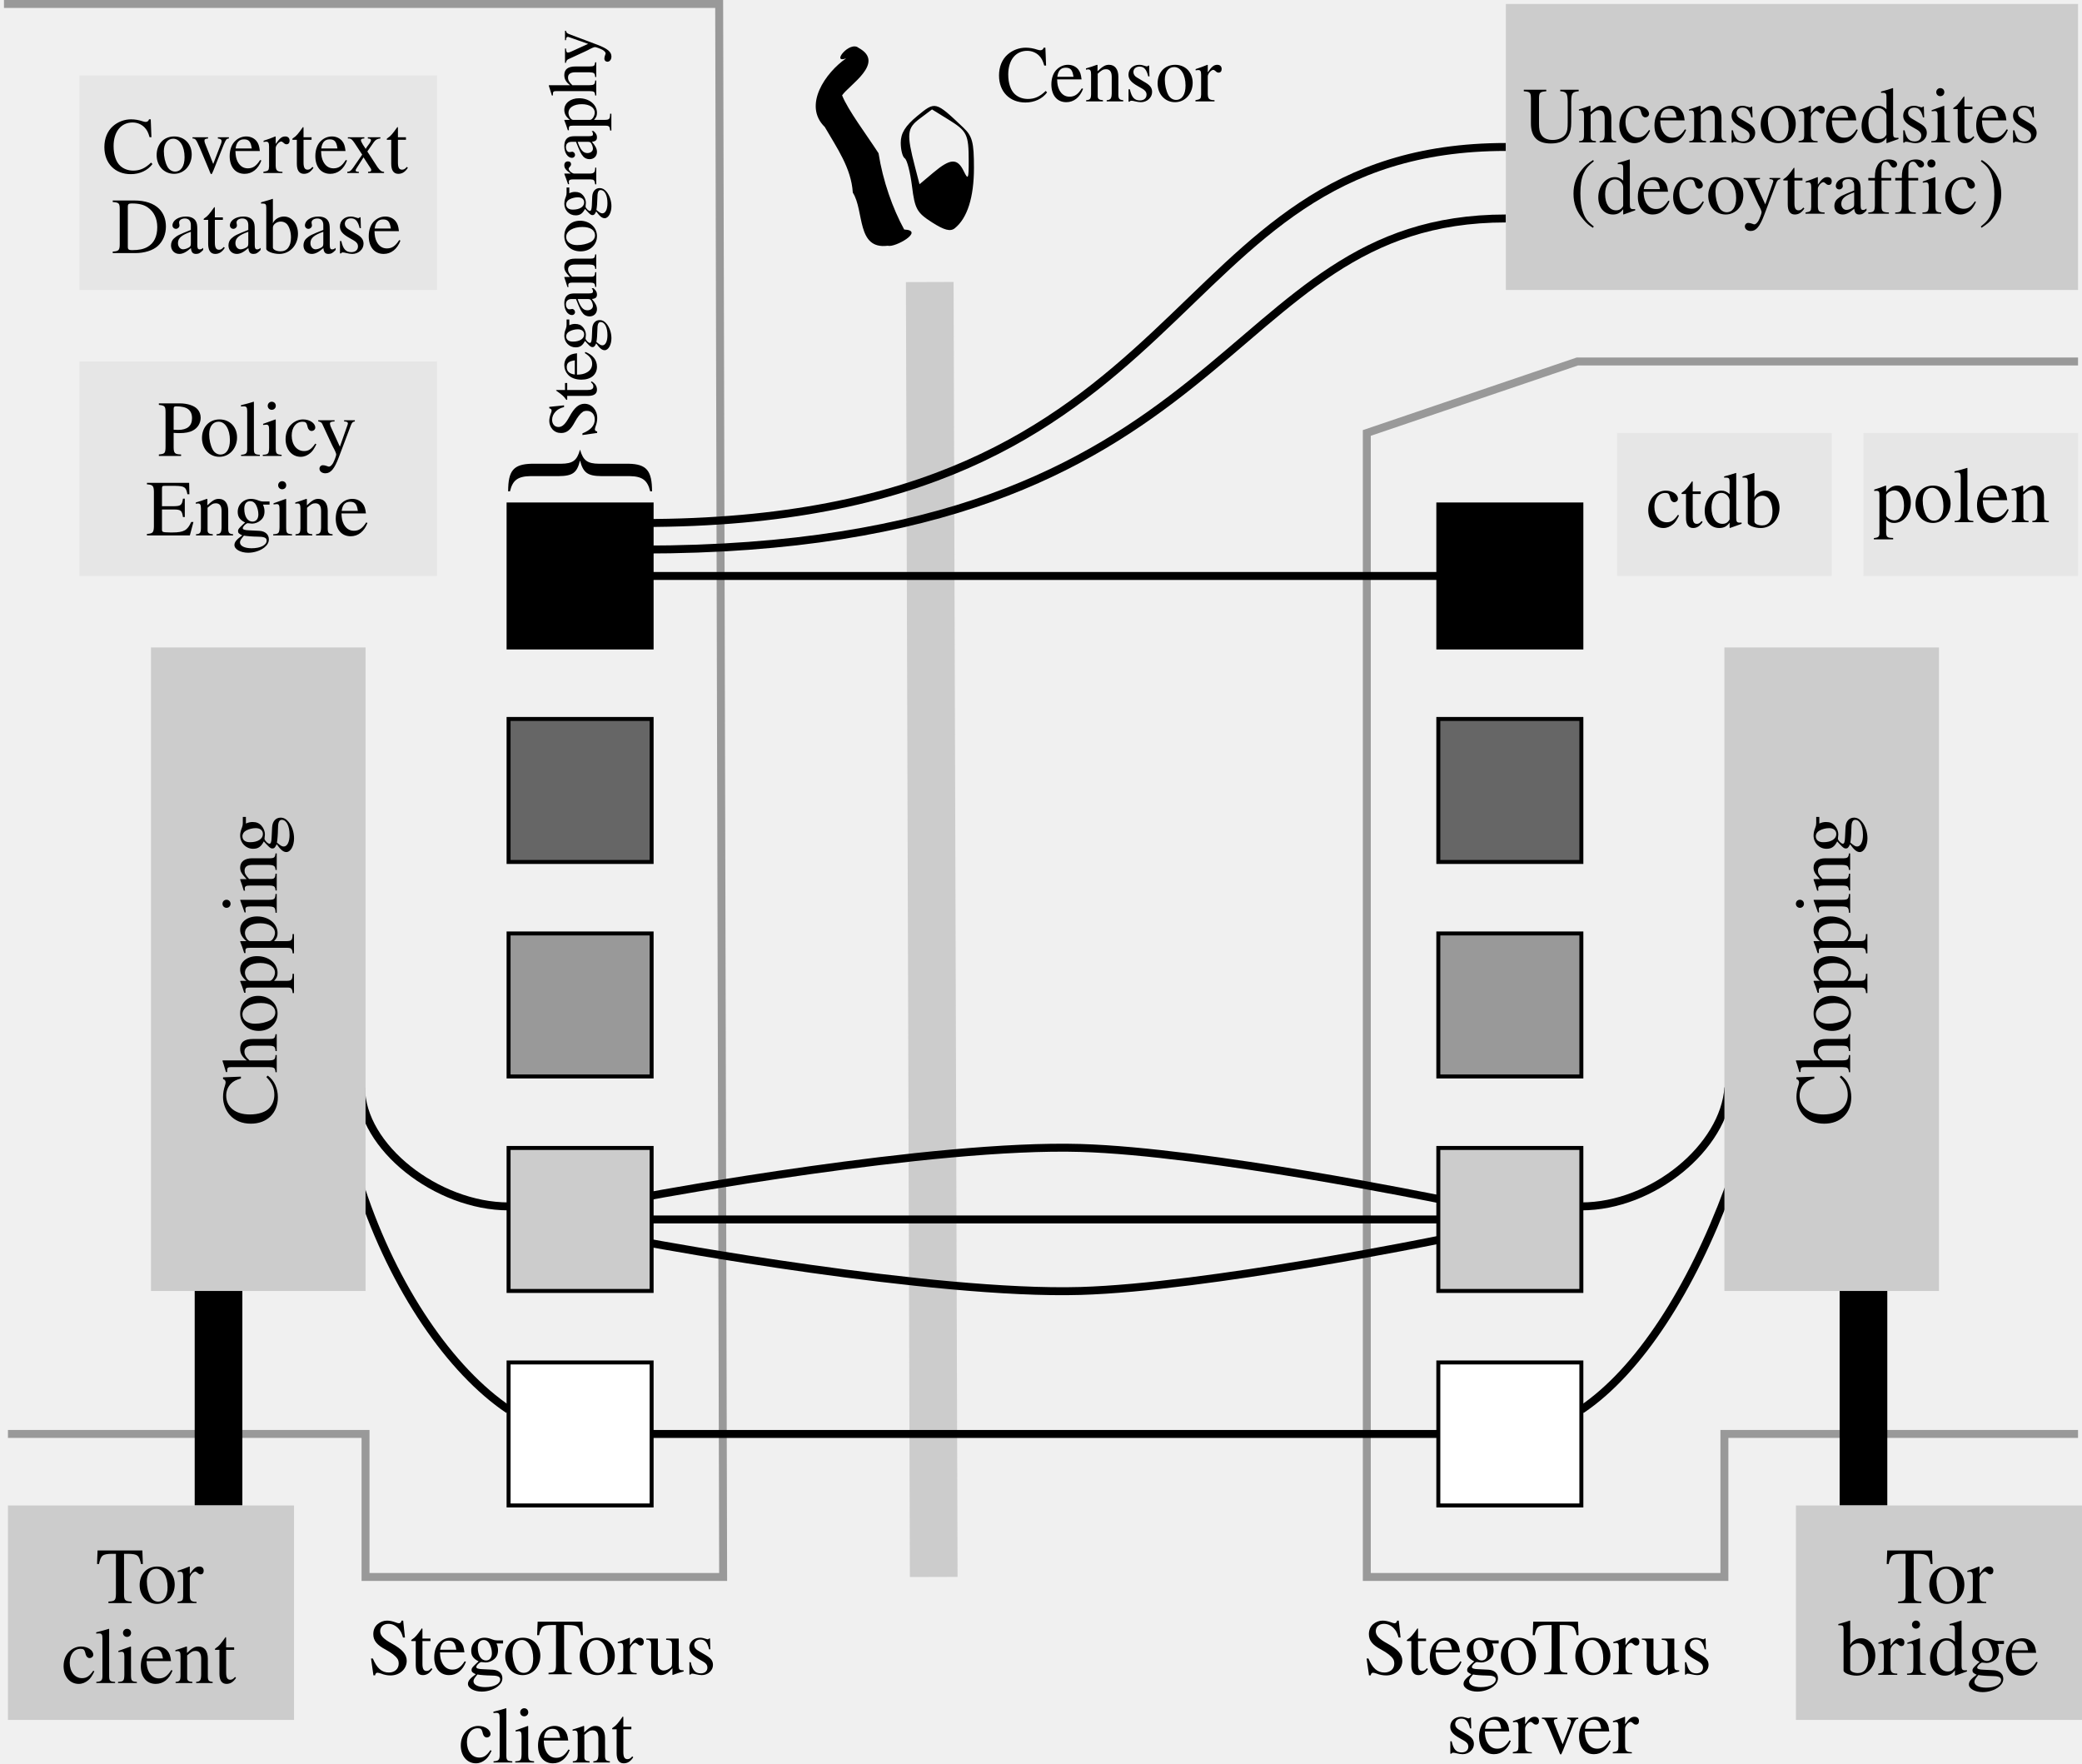
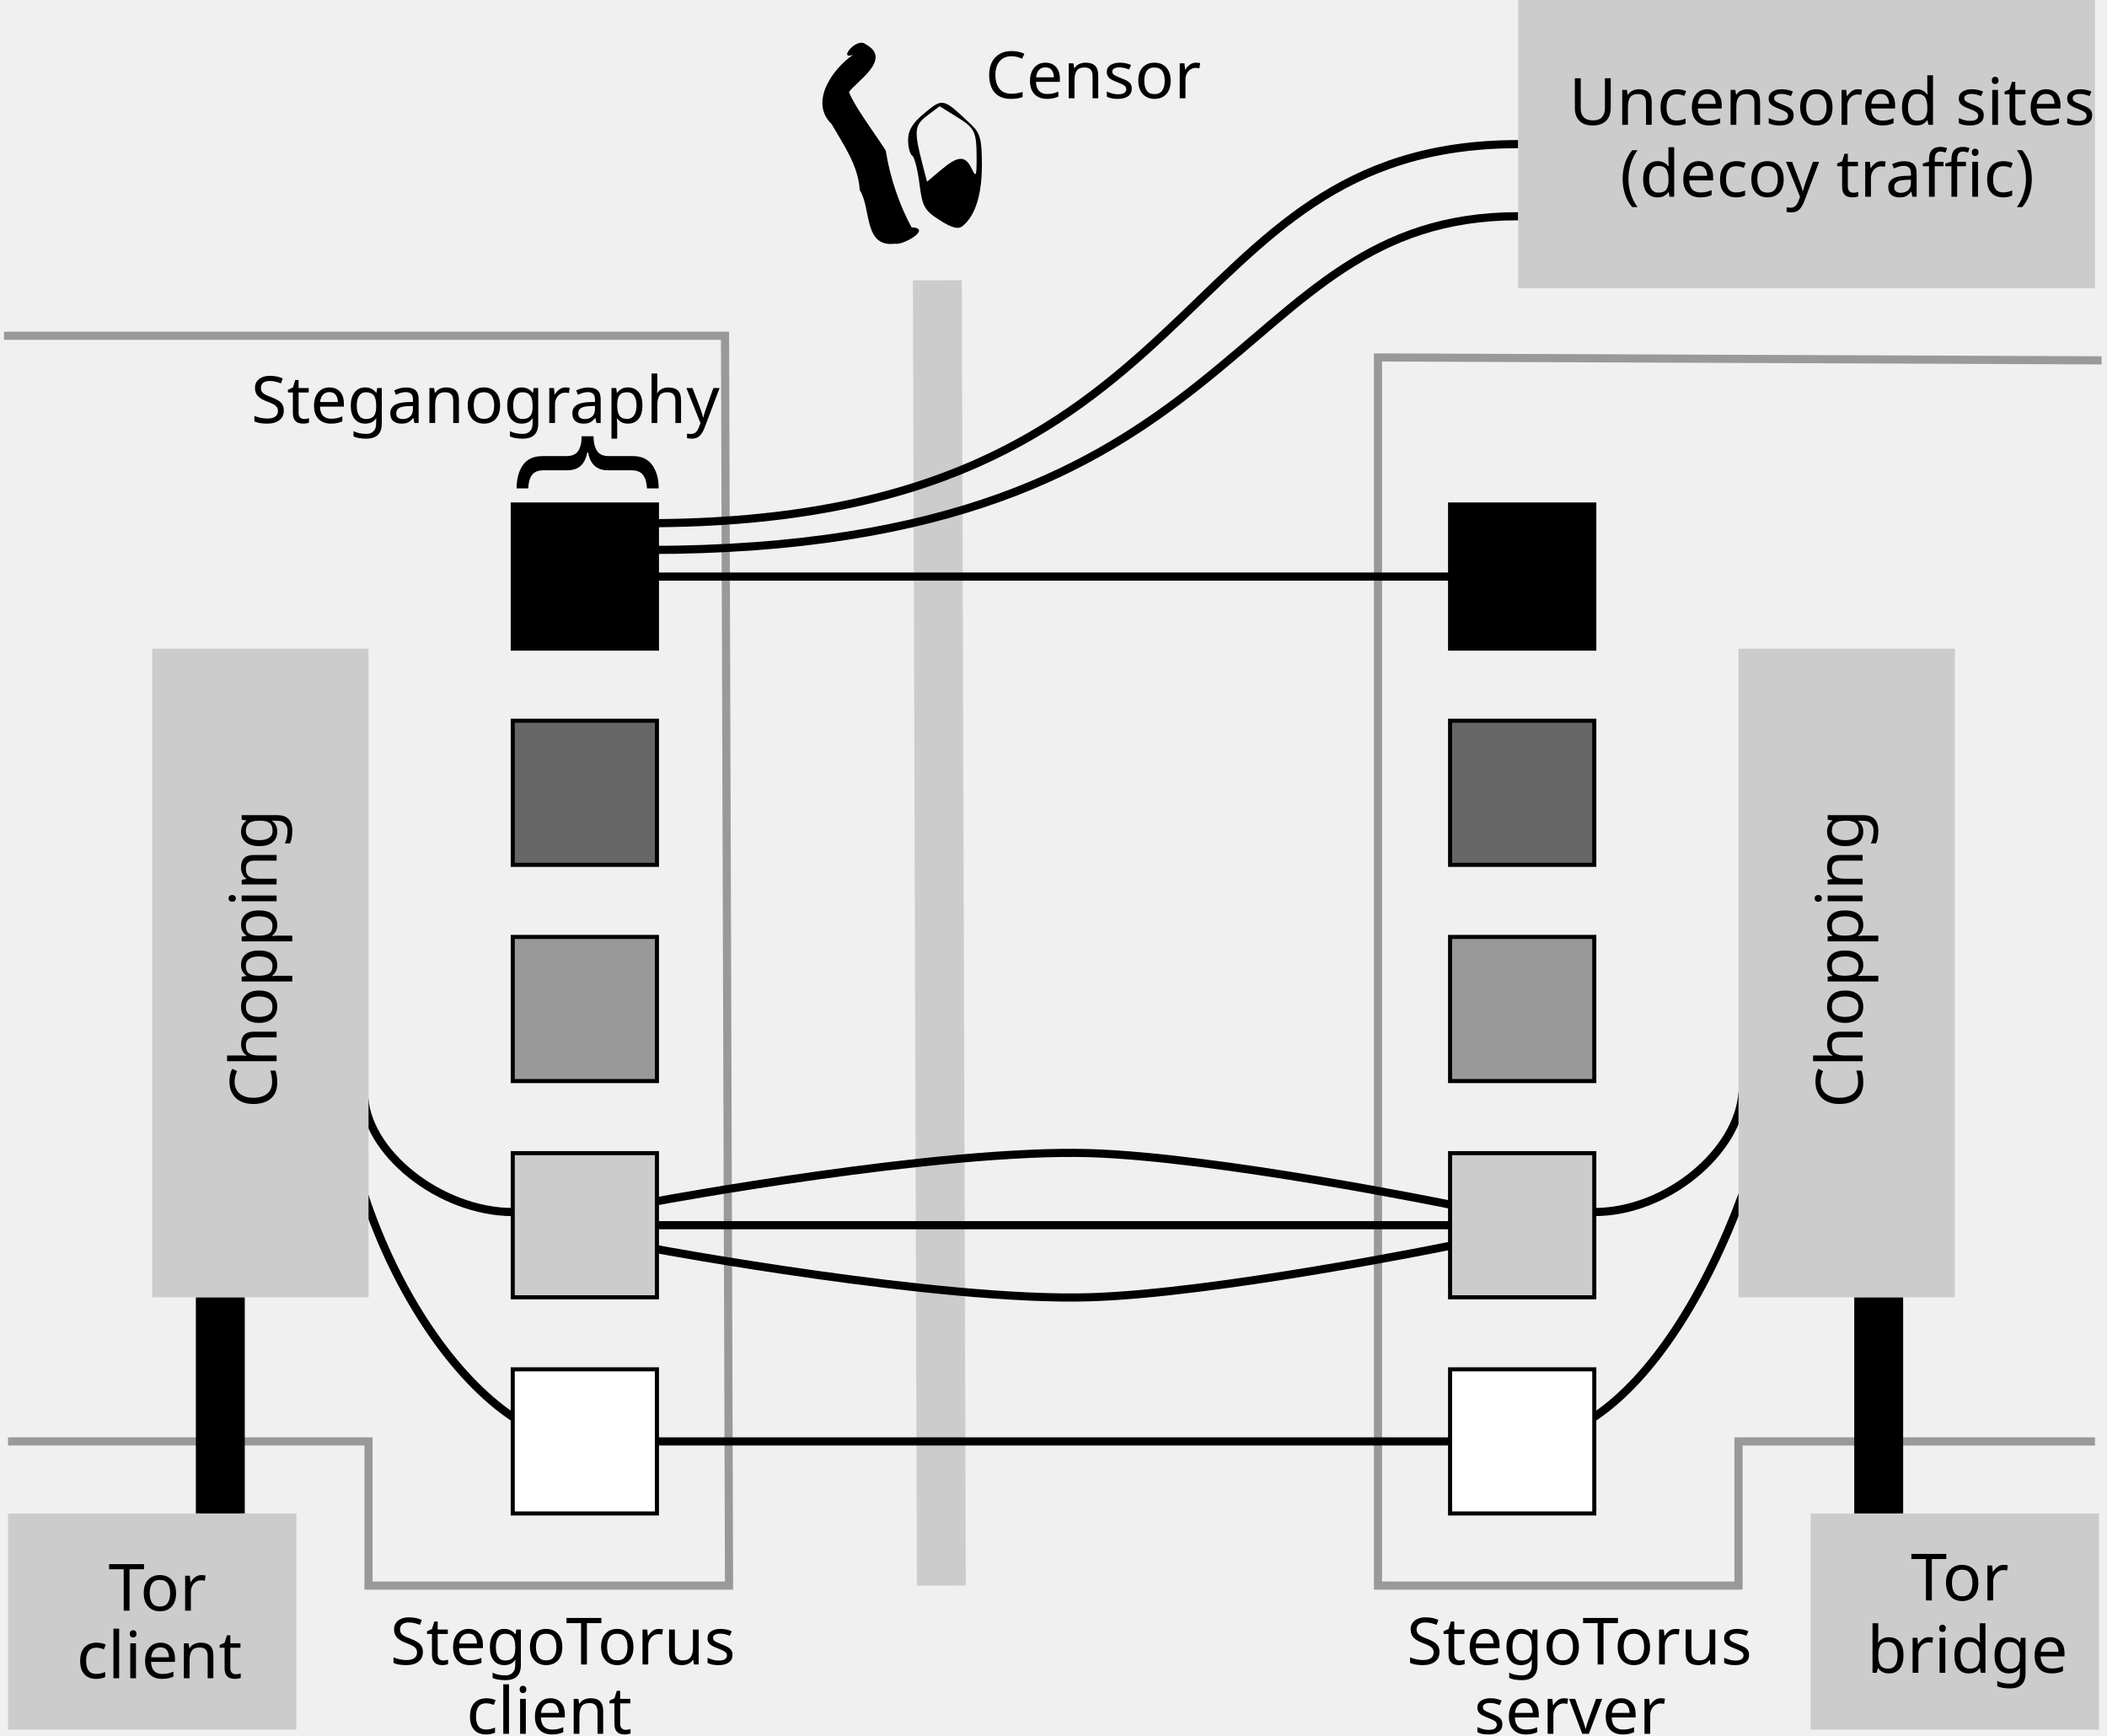
- <svg xmlns="http://www.w3.org/2000/svg" id="svg3282" version="1.1" width="643.801" height="545.21" xml:space="preserve">
-   <defs id="defs3286">
-     <clipPath clipPathUnits="userSpaceOnUse" id="clipPath3298">
-       <path d="M 0,0 642,0 642,545 0,545 0,0 z" id="path3300" />
-     </clipPath>
-     <clipPath clipPathUnits="userSpaceOnUse" id="clipPath3308">
-       <path d="m 0.377,0.715 640.996,0 0,543.321 -640.996,0 0,-543.321 z" id="path3310" />
-     </clipPath>
-   </defs>
-   <g id="g3290" transform="matrix(1.25,0,0,-1.25,-1.922367,658.486)">
-     <path id="path3314" style="fill:none;stroke:#cccccc;stroke-width:11.793;stroke-linecap:butt;stroke-linejoin:miter;stroke-miterlimit:10;stroke-opacity:1;stroke-dasharray:none" d="m 231.537,457.027 0.983,-320.312" />
-     <path d="m 225.211,470.019 c -2.844,5.208 -5.247,11.946 -6.344,18.866 -2.98,4.616 -7.559,10.657 -9.012,14.316 1.656,2.508 10.836,8.089 4.085,11.741 -2.204,1.864 -6.905,-4.008 -3.078,-2.58 -5.123,-3.522 -10.762,-11.662 -5.294,-16.979 2.976,-5.158 6.553,-10.15 6.936,-16.24 2.882,-4.529 0.864,-14.129 8.637,-13.141 1.792,-0.546 9.32,3.765 4.069,4.017 z m 14.748,14.409 c -1.587,3.289 -3.312,3.212 -7.529,-0.335 l -3.425,-2.881 -1.113,4.295 c -2.128,8.214 -1.995,9.559 1.186,11.947 l 3.019,2.267 3.976,-2.456 c 4.719,-2.915 5.085,-3.655 5.102,-10.291 0.012,-4.466 -0.138,-4.779 -1.215,-2.546 z m -0.118,10.801 c -6.92,6.559 -6.915,6.558 -11.397,2.864 -2.957,-2.436 -4.082,-4.258 -4.082,-6.608 0,-1.785 0.45,-3.523 1,-3.863 0.55,-0.34 1.352,-3.442 1.784,-6.894 0.704,-5.631 1.212,-6.55 4.943,-8.936 3.055,-1.954 4.554,-2.341 5.648,-1.459 3.103,2.502 4.736,7.652 4.736,14.939 0,6.341 -0.396,7.837 -2.632,9.957 z" style="fill:#000000;fill-opacity:1;fill-rule:nonzero;stroke:none" id="path3316" />
-     <path id="path3320" style="fill:none;stroke:#999999;stroke-width:1.965;stroke-linecap:butt;stroke-linejoin:miter;stroke-miterlimit:10;stroke-opacity:1;stroke-dasharray:none" d="m 515.596,437.376 -123.846,0 -52.094,-17.686 0,-282.975 88.461,0 0,35.372 87.478,0" />
-     <path id="path3324" style="fill:none;stroke:#999999;stroke-width:1.965;stroke-linecap:butt;stroke-linejoin:miter;stroke-miterlimit:10;stroke-opacity:1;stroke-dasharray:none" d="m 2.521,525.806 176.923,0 0.983,-389.091 -88.461,0 0,35.372 -88.461,0" />
-     <path id="path3328" style="fill:none;stroke:#000000;stroke-width:1.965;stroke-linecap:butt;stroke-linejoin:miter;stroke-miterlimit:10;stroke-opacity:1;stroke-dasharray:none" d="m 162.734,225.145 194.615,0" />
-     <path id="path3332" style="fill:none;stroke:#000000;stroke-width:1.965;stroke-linecap:butt;stroke-linejoin:miter;stroke-miterlimit:10;stroke-opacity:1;stroke-dasharray:none" d="m 162.734,172.087 194.615,0" />
-     <path id="path3336" style="fill:none;stroke:#000000;stroke-width:1.965;stroke-linecap:butt;stroke-linejoin:miter;stroke-miterlimit:10;stroke-opacity:1;stroke-dasharray:none" d="m 162.734,384.318 194.615,0" />
-     <path id="path3340" style="fill:none;stroke:#000000;stroke-width:1.965;stroke-linecap:butt;stroke-linejoin:miter;stroke-miterlimit:10;stroke-opacity:1;stroke-dasharray:none" d="m 357.348,230.198 c 0,0 -57.303,11.708 -88.461,12.633 -36.708,1.089 -106.153,-11.791 -106.153,-11.791" />
-     <path id="path3344" style="fill:none;stroke:#000000;stroke-width:1.965;stroke-linecap:butt;stroke-linejoin:miter;stroke-miterlimit:10;stroke-opacity:1;stroke-dasharray:none" d="m 357.348,220.092 c 0,0 -57.303,-11.708 -88.461,-12.633 -36.708,-1.089 -106.153,11.791 -106.153,11.791" />
-     <path id="path3348" style="fill:none;stroke:#000000;stroke-width:1.965;stroke-linecap:butt;stroke-linejoin:miter;stroke-miterlimit:10;stroke-opacity:1;stroke-dasharray:none" d="m 392.733,228.377 c 17.692,0 35.384,14.697 36.367,29.394" />
-     <path id="path3352" style="fill:none;stroke:#000000;stroke-width:1.965;stroke-linecap:butt;stroke-linejoin:miter;stroke-miterlimit:10;stroke-opacity:1;stroke-dasharray:none" d="m 392.733,178.089 c 14.314,9.62 27.252,29.938 36.367,54.589" />
-     <path id="path3356" style="fill:none;stroke:#000000;stroke-width:1.965;stroke-linecap:butt;stroke-linejoin:miter;stroke-miterlimit:10;stroke-opacity:1;stroke-dasharray:none" d="m 127.349,228.377 c -17.692,0 -36.489,14.697 -36.489,29.394" />
-     <path id="path3360" style="fill:none;stroke:#000000;stroke-width:1.965;stroke-linecap:butt;stroke-linejoin:miter;stroke-miterlimit:10;stroke-opacity:1;stroke-dasharray:none" d="m 127.349,178.089 c -14.315,9.62 -28.357,29.938 -36.489,54.589" />
-     <path id="path3364" style="fill:none;stroke:#000000;stroke-width:1.965;stroke-linecap:butt;stroke-linejoin:miter;stroke-miterlimit:10;stroke-opacity:1;stroke-dasharray:none" d="m 374.058,472.748 c -72.294,0 -64.247,-81.899 -213.543,-81.899" />
-     <path id="path3368" style="fill:none;stroke:#000000;stroke-width:1.965;stroke-linecap:butt;stroke-linejoin:miter;stroke-miterlimit:10;stroke-opacity:1;stroke-dasharray:none" d="m 374.058,490.434 c -87.372,0 -72.922,-93.018 -213.649,-93.018" />
-     <path id="path3372" style="fill:none;stroke:#000000;stroke-width:11.793;stroke-linecap:butt;stroke-linejoin:miter;stroke-miterlimit:10;stroke-opacity:1;stroke-dasharray:none" d="m 55.597,154.401 0,53.058" />
-     <path id="path3376" style="fill:none;stroke:#000000;stroke-width:11.793;stroke-linecap:butt;stroke-linejoin:miter;stroke-miterlimit:10;stroke-opacity:1;stroke-dasharray:none" d="m 462.519,154.401 0,53.058" />
-     <path id="path3380" style="fill:#000000;fill-opacity:1;fill-rule:nonzero;stroke:#000000;stroke-width:0.983;stroke-linecap:butt;stroke-linejoin:miter;stroke-miterlimit:10;stroke-opacity:1;stroke-dasharray:none" d="m 127.349,366.632 35.384,0 0,35.372 -35.384,0 0,-35.372 z" />
-     <path id="path3384" style="fill:#666666;fill-opacity:1;fill-rule:nonzero;stroke:#000000;stroke-width:0.983;stroke-linecap:butt;stroke-linejoin:miter;stroke-miterlimit:10;stroke-opacity:1;stroke-dasharray:none" d="m 127.349,313.575 35.384,0 0,35.372 -35.384,0 0,-35.372 z" />
-     <path id="path3388" style="fill:#999999;fill-opacity:1;fill-rule:nonzero;stroke:#000000;stroke-width:0.983;stroke-linecap:butt;stroke-linejoin:miter;stroke-miterlimit:10;stroke-opacity:1;stroke-dasharray:none" d="m 127.349,260.517 35.384,0 0,35.372 -35.384,0 0,-35.372 z" />
-     <path id="path3392" style="fill:#cccccc;fill-opacity:1;fill-rule:nonzero;stroke:#000000;stroke-width:0.983;stroke-linecap:butt;stroke-linejoin:miter;stroke-miterlimit:10;stroke-opacity:1;stroke-dasharray:none" d="m 127.349,207.459 35.384,0 0,35.372 -35.384,0 0,-35.372 z" />
-     <path id="path3396" style="fill:#ffffff;fill-opacity:1;fill-rule:nonzero;stroke:#000000;stroke-width:0.983;stroke-linecap:butt;stroke-linejoin:miter;stroke-miterlimit:10;stroke-opacity:1;stroke-dasharray:none" d="m 127.349,154.401 35.384,0 0,35.372 -35.384,0 0,-35.372 z" />
-     <path id="path3400" style="fill:#000000;fill-opacity:1;fill-rule:nonzero;stroke:#000000;stroke-width:0.983;stroke-linecap:butt;stroke-linejoin:miter;stroke-miterlimit:10;stroke-opacity:1;stroke-dasharray:none" d="m 357.348,366.632 35.385,0 0,35.372 -35.385,0 0,-35.372 z" />
-     <path id="path3404" style="fill:#666666;fill-opacity:1;fill-rule:nonzero;stroke:#000000;stroke-width:0.983;stroke-linecap:butt;stroke-linejoin:miter;stroke-miterlimit:10;stroke-opacity:1;stroke-dasharray:none" d="m 357.348,313.575 35.385,0 0,35.372 -35.385,0 0,-35.372 z" />
-     <path id="path3408" style="fill:#999999;fill-opacity:1;fill-rule:nonzero;stroke:#000000;stroke-width:0.983;stroke-linecap:butt;stroke-linejoin:miter;stroke-miterlimit:10;stroke-opacity:1;stroke-dasharray:none" d="m 357.348,260.517 35.385,0 0,35.372 -35.385,0 0,-35.372 z" />
-     <path id="path3412" style="fill:#cccccc;fill-opacity:1;fill-rule:nonzero;stroke:#000000;stroke-width:0.983;stroke-linecap:butt;stroke-linejoin:miter;stroke-miterlimit:10;stroke-opacity:1;stroke-dasharray:none" d="m 357.348,207.459 35.385,0 0,35.372 -35.385,0 0,-35.372 z" />
-     <path id="path3416" style="fill:#ffffff;fill-opacity:1;fill-rule:nonzero;stroke:#000000;stroke-width:0.983;stroke-linecap:butt;stroke-linejoin:miter;stroke-miterlimit:10;stroke-opacity:1;stroke-dasharray:none" d="m 357.348,154.401 35.385,0 0,35.372 -35.385,0 0,-35.372 z" />
-     <path d="m 374.058,455.062 141.538,0 0,70.744 -141.538,0 0,-70.744 z" style="fill:#cccccc;fill-opacity:1;fill-rule:nonzero;stroke:none" id="path3418" />
-     <path d="m 428.118,207.459 53.077,0 0,159.174 -53.077,0 0,-159.174 z" style="fill:#cccccc;fill-opacity:1;fill-rule:nonzero;stroke:none" id="path3420" />
-     <path d="m 3.503,101.343 70.769,0 0,53.058 -70.769,0 0,-53.058 z" style="fill:#cccccc;fill-opacity:1;fill-rule:nonzero;stroke:none" id="path3422" />
-     <path d="m 38.888,207.459 53.077,0 0,159.174 -53.077,0 0,-159.174 z" style="fill:#cccccc;fill-opacity:1;fill-rule:nonzero;stroke:none" id="path3424" />
-     <path d="m 445.81,101.343 70.769,0 0,53.058 -70.769,0 0,-53.058 z" style="fill:#cccccc;fill-opacity:1;fill-rule:nonzero;stroke:none" id="path3426" />
-     <path d="m 21.196,384.318 88.461,0 0,53.058 -88.461,0 0,-53.058 z" style="fill:#e6e6e6;fill-opacity:1;fill-rule:nonzero;stroke:none" id="path3428" />
-     <path d="m 21.196,455.062 88.461,0 0,53.058 -88.461,0 0,-53.058 z" style="fill:#e6e6e6;fill-opacity:1;fill-rule:nonzero;stroke:none" id="path3430" />
-     <path d="m 401.579,384.318 53.077,0 0,35.372 -53.077,0 0,-35.372 z" style="fill:#e6e6e6;fill-opacity:1;fill-rule:nonzero;stroke:none" id="path3432" />
-     <path d="m 462.519,384.318 53.077,0 0,35.372 -53.077,0 0,-35.372 z" style="fill:#e6e6e6;fill-opacity:1;fill-rule:nonzero;stroke:none" id="path3434" />
-     <text id="text3438" transform="scale(1.000178,-0.9998222)" x="248.082" y="-501.803" style="font-size:29.592px">
-       <tspan id="tspan3440" y="-501.803" x="248.082 261.192 269.918 279.745 287.391 297.218" style="font-size:19.654px;font-variant:normal;writing-mode:lr-tb;fill:#000000;fill-opacity:1;fill-rule:nonzero;stroke:none;font-family:Nimbus Roman No9 L;-inkscape-font-specification:NimbusRomNo9L-ReguItal">Censor</tspan>
-     </text>
-     <text id="text3444" transform="scale(1.000178,-0.9998222)" x="378.141" y="-491.663" style="font-size:29.592px">
-       <tspan id="tspan3446" y="-491.663" x="378.141 392.331 402.158 410.885 419.611 429.439 437.084 446.911 453.456 462.182 476.923 484.569 490.032 495.496 504.223" style="font-size:19.654px;font-variant:normal;writing-mode:lr-tb;fill:#000000;fill-opacity:1;fill-rule:nonzero;stroke:none;font-family:Nimbus Roman No9 L;-inkscape-font-specification:NimbusRomNo9L-Regu">Uncensoredsites</tspan>
-     </text>
-     <text id="text3450" transform="scale(1.000178,-0.9998222)" x="389.776" y="-474.014" style="font-size:29.592px">
-       <tspan id="tspan3452" y="-474.014" x="389.776 396.32 406.148 414.874 423.6 433.231 447.972 453.436 459.98" style="font-size:19.654px;font-variant:normal;writing-mode:lr-tb;fill:#000000;fill-opacity:1;fill-rule:nonzero;stroke:none;font-family:Nimbus Roman No9 L;-inkscape-font-specification:NimbusRomNo9L-Regu">(decoytraffic)</tspan>
-     </text>
-     <text id="text3468" transform="scale(1.000178,-0.9998222)" x="40.515" y="-414.068" style="font-size:29.592px">
-       <tspan id="tspan3470" y="-414.068" x="40.515 51.442 61.27 66.733 72.197 80.629" style="font-size:19.654px;font-variant:normal;writing-mode:lr-tb;fill:#000000;fill-opacity:1;fill-rule:nonzero;stroke:none;font-family:Nimbus Roman No9 L;-inkscape-font-specification:NimbusRomNo9L-Regu">Policy</tspan>
-     </text>
-     <text id="text3474" transform="scale(1.000178,-0.9998222)" x="37.647" y="-394.414" style="font-size:29.592px">
-       <tspan id="tspan3476" y="-394.414" x="37.647 49.655 59.483 69.31 74.774 84.601" style="font-size:19.654px;font-variant:normal;writing-mode:lr-tb;fill:#000000;fill-opacity:1;fill-rule:nonzero;stroke:none;font-family:Nimbus Roman No9 L;-inkscape-font-specification:NimbusRomNo9L-Regu">Engine</tspan>
-     </text>
-     <text id="text3480" transform="scale(1.000178,-0.9998222)" x="26.806" y="-484.08" style="font-size:29.592px">
-       <tspan id="tspan3482" y="-484.08" x="26.806 39.916 49.448 58.98 67.707 74.252 79.715 88.147 97.974" style="font-size:19.654px;font-variant:normal;writing-mode:lr-tb;fill:#000000;fill-opacity:1;fill-rule:nonzero;stroke:none;font-family:Nimbus Roman No9 L;-inkscape-font-specification:NimbusRomNo9L-Regu">Covertext</tspan>
-     </text>
-     <text id="text3486" transform="scale(1.000178,-0.9998222)" x="29.107" y="-464.263" style="font-size:29.592px">
-       <tspan id="tspan3488" y="-464.263" x="29.107 43.297 52.024 57.488 66.214 76.041 84.768 92.413" style="font-size:19.654px;font-variant:normal;writing-mode:lr-tb;fill:#000000;fill-opacity:1;fill-rule:nonzero;stroke:none;font-family:Nimbus Roman No9 L;-inkscape-font-specification:NimbusRomNo9L-Regu">Database</tspan>
-     </text>
-     <text id="text3492" transform="scale(1.000178,-0.9998222)" x="408.724" y="-396.456" style="font-size:29.592px">
-       <tspan id="tspan3494" y="-396.456" x="408.724 417.451 427.828 437.655" style="font-size:19.654px;font-variant:normal;writing-mode:lr-tb;fill:#000000;fill-opacity:1;fill-rule:nonzero;stroke:none;font-family:Nimbus Roman No9 L;-inkscape-font-specification:NimbusRomNo9L-Regu">ctdb</tspan>
-     </text>
-     <text id="text3498" transform="scale(1.000178,-0.9998222)" x="464.917" y="-397.703" style="font-size:29.592px">
-       <tspan id="tspan3500" y="-397.703" x="464.917 474.744 484.571 494.948 503.675" style="font-size:19.654px;font-variant:normal;writing-mode:lr-tb;fill:#000000;fill-opacity:1;fill-rule:nonzero;stroke:none;font-family:Nimbus Roman No9 L;-inkscape-font-specification:NimbusRomNo9L-Regu">polen</tspan>
-     </text>
-     <text id="text3504" transform="scale(1.000178,-0.9998222)" x="25.213" y="-130.274" style="font-size:29.592px">
-       <tspan id="tspan3506" y="-130.274" x="25.213 35.65 45.477" style="font-size:19.654px;font-variant:normal;writing-mode:lr-tb;fill:#000000;fill-opacity:1;fill-rule:nonzero;stroke:none;font-family:Nimbus Roman No9 L;-inkscape-font-specification:NimbusRomNo9L-Regu">Tor</tspan>
-     </text>
-     <text id="text3510" transform="scale(1.000178,-0.9998222)" x="16.782" y="-110.487" style="font-size:29.592px">
-       <tspan id="tspan3512" y="-110.487" x="16.782 25.508 30.972 36.436 45.163 54.99" style="font-size:19.654px;font-variant:normal;writing-mode:lr-tb;fill:#000000;fill-opacity:1;fill-rule:nonzero;stroke:none;font-family:Nimbus Roman No9 L;-inkscape-font-specification:NimbusRomNo9L-Regu">client</tspan>
-     </text>
-     <text id="text3516" transform="scale(1.000178,-0.9998222)" x="92.478" y="-112.655" style="font-size:29.592px">
-       <tspan id="tspan3518" y="-112.655" x="92.478 103.406 108.87 117.301 127.128 136.956 147.392 157.219 163.764 173.591" style="font-size:19.654px;font-variant:normal;writing-mode:lr-tb;fill:#000000;fill-opacity:1;fill-rule:nonzero;stroke:none;font-family:Nimbus Roman No9 L;-inkscape-font-specification:NimbusRomNo9L-Regu">StegoTorus</tspan>
-     </text>
-     <text id="text3522" transform="scale(1.000178,-0.9998222)" x="115.022" y="-90.833" style="font-size:29.592px">
-       <tspan id="tspan3524" y="-90.833" x="115.022 123.749 129.213 134.676 143.403 153.23" style="font-size:19.654px;font-variant:normal;writing-mode:lr-tb;fill:#000000;fill-opacity:1;fill-rule:nonzero;stroke:none;font-family:Nimbus Roman No9 L;-inkscape-font-specification:NimbusRomNo9L-Regu">client</tspan>
-     </text>
-     <text id="text3528" transform="scale(1.000178,-0.9998222)" x="338.72" y="-112.655" style="font-size:29.592px">
-       <tspan id="tspan3530" y="-112.655" x="338.72 349.647 355.111 363.543 373.37 383.197 393.634 403.461 410.005 419.833" style="font-size:19.654px;font-variant:normal;writing-mode:lr-tb;fill:#000000;fill-opacity:1;fill-rule:nonzero;stroke:none;font-family:Nimbus Roman No9 L;-inkscape-font-specification:NimbusRomNo9L-Regu">StegoTorus</tspan>
-     </text>
-     <text id="text3534" transform="scale(1.000178,-0.9998222)" x="359.239" y="-93.097" style="font-size:29.592px">
-       <tspan id="tspan3536" y="-93.097" x="359.239 366.885 375.611 382.156 391.688 400.415" style="font-size:19.654px;font-variant:normal;writing-mode:lr-tb;fill:#000000;fill-opacity:1;fill-rule:nonzero;stroke:none;font-family:Nimbus Roman No9 L;-inkscape-font-specification:NimbusRomNo9L-Regu">server</tspan>
-     </text>
-     <text id="text3540" transform="scale(1.000178,-0.9998222)" x="467.859" y="-130.274" style="font-size:29.592px">
-       <tspan id="tspan3542" y="-130.274" x="467.859 478.295 488.122" style="font-size:19.654px;font-variant:normal;writing-mode:lr-tb;fill:#000000;fill-opacity:1;fill-rule:nonzero;stroke:none;font-family:Nimbus Roman No9 L;-inkscape-font-specification:NimbusRomNo9L-Regu">Tor</tspan>
-     </text>
-     <text id="text3546" transform="scale(1.000178,-0.9998222)" x="456.155" y="-112.521" style="font-size:29.592px">
-       <tspan id="tspan3548" y="-112.521" x="456.155 465.982 472.527 477.991 487.818 497.645" style="font-size:19.654px;font-variant:normal;writing-mode:lr-tb;fill:#000000;fill-opacity:1;fill-rule:nonzero;stroke:none;font-family:Nimbus Roman No9 L;-inkscape-font-specification:NimbusRomNo9L-Regu">bridge</tspan>
-     </text>
-     <text id="text3552" transform="matrix(0,0.9998222,1.000178,0,0,0)" x="248.331" y="69.983" style="font-size:29.592px">
-       <tspan id="tspan3554" y="69.983" x="248.331 261.44 271.267 281.095 290.922 300.749 306.213 316.04" style="font-size:19.654px;font-variant:normal;writing-mode:lr-tb;fill:#000000;fill-opacity:1;fill-rule:nonzero;stroke:none;font-family:Nimbus Roman No9 L;-inkscape-font-specification:NimbusRomNo9L-Regu">Chopping</tspan>
-     </text>
-     <text id="text3558" transform="matrix(0,0.9998222,1.000178,0,0,0)" x="248.331" y="459.139" style="font-size:29.592px">
-       <tspan id="tspan3560" y="459.139" x="248.331 261.44 271.267 281.095 290.922 300.749 306.213 316.04" style="font-size:19.654px;font-variant:normal;writing-mode:lr-tb;fill:#000000;fill-opacity:1;fill-rule:nonzero;stroke:none;font-family:Nimbus Roman No9 L;-inkscape-font-specification:NimbusRomNo9L-Regu">Chopping</tspan>
-     </text>
-     <text id="text3618" transform="matrix(0,0.9998222,1.000178,0,0,0)" x="418.534" y="149.014" style="font-size:29.592px">
-       <tspan id="tspan3620" y="149.014" x="418.534 428.095 432.876 440.254 448.767 456.402 465.001 473.6 482.198 487.925 495.561 504.159 512.672" style="font-size:17.197px;font-variant:normal;writing-mode:lr-tb;fill:#000000;fill-opacity:1;fill-rule:nonzero;stroke:none;font-family:Nimbus Roman No9 L;-inkscape-font-specification:NimbusRomNo9L-Regu">Steganography</tspan>
-     </text>
-     <text xml:space="preserve" style="font-size:41.336px;font-style:normal;font-weight:normal;line-height:125%;letter-spacing:0px;word-spacing:0px;fill:#000000;fill-opacity:1;stroke:none;font-family:Sans" x="399.875" y="155.355" id="text4024" transform="matrix(0,1,1,0,0,0)">
-       <tspan id="tspan4026" x="399.875" y="155.355" style="font-size:41.336px;font-style:normal;font-variant:normal;font-weight:normal;font-stretch:normal;font-family:Nimbus Roman No9 L;-inkscape-font-specification:Nimbus Roman No9 L">}</tspan>
-     </text>
+ <svg xmlns="http://www.w3.org/2000/svg" version="1.1" viewBox="0 0 517 426">
+   <path d="m230,68.78,0.983,320.31" stroke="#CCC" stroke-width="12" fill="none" />
+   <path d="m223.67,55.78c-2.844-5.208-5.247-11.946-6.344-18.866-2.98-4.616-7.559-10.657-9.012-14.316,1.656-2.508,10.836-8.089,4.085-11.741-2.204-1.864-6.905,4.008-3.078,2.58-5.123,3.522-10.762,11.662-5.294,16.979,2.976,5.158,6.553,10.15,6.936,16.24,2.882,4.529,0.864,14.129,8.637,13.141,1.792,0.546,9.32-3.765,4.069-4.017zm14.748-14.409c-1.587-3.289-3.312-3.212-7.529,0.335l-3.425,2.881-1.113-4.295c-2.128-8.214-1.995-9.559,1.186-11.947l3.019-2.267,3.976,2.456c4.719,2.915,5.085,3.655,5.102,10.291,0.012,4.466-0.138,4.779-1.215,2.546zm-0.118-10.801c-6.92-6.559-6.915-6.558-11.397-2.864-2.957,2.436-4.082,4.258-4.082,6.609,0,1.785,0.45,3.523,1,3.863,0.55,0.34,1.352,3.442,1.784,6.894,0.704,5.631,1.212,6.55,4.943,8.936,3.055,1.954,4.554,2.341,5.648,1.459,3.103-2.502,4.736-7.652,4.736-14.939,0-6.341-0.396-7.837-2.632-9.957z" />
+   <path d="m515.66,88.43-177.54-0.714,0,301.38,88.461,0,0-35.372,87.478,0" stroke="#999" stroke-width="2" fill="none" />
+   <path d="m0.983,82.4,176.92,0,0.983,306.69-88.461,0,0-35.372-88.461,0" stroke="#999" stroke-width="2" fill="none" />
+   <path d="m161.2,300.66,194.61,0" stroke="#000" stroke-width="2" fill="none" />
+   <path d="m161.2,353.72,194.61,0" stroke="#000" stroke-width="2" fill="none" />
+   <path d="m161.2,141.49,194.61,0" stroke="#000" stroke-width="2" fill="none" />
+   <path d="m355.81,295.61s-57.303-11.708-88.461-12.633c-36.708-1.089-106.15,11.791-106.15,11.791" stroke="#000" stroke-width="2" fill="none" />
+   <path d="m355.81,305.71s-57.303,11.708-88.461,12.633c-36.708,1.089-106.15-11.791-106.15-11.791" stroke="#000" stroke-width="2" fill="none" />
+   <path d="m391.2,297.43c17.692,0,35.384-14.697,36.367-29.394" stroke="#000" stroke-width="2" fill="none" />
+   <path d="m391.2,347.71c14.314-9.62,27.252-29.938,36.367-54.589" stroke="#000" stroke-width="2" fill="none" />
+   <path d="m125.81,297.43c-17.692,0-36.489-14.697-36.489-29.394" stroke="#000" stroke-width="2" fill="none" />
+   <path d="m125.81,347.71c-14.31-9.62-28.355-29.93-36.488-54.58" stroke="#000" stroke-width="2" fill="none" />
+   <path d="m372.52,53.06c-72.294,0-64.247,81.899-213.54,81.899" stroke="#000" stroke-width="2" fill="none" />
+   <path d="m372.52,35.37c-87.372,0-72.922,93.018-213.65,93.018" stroke="#000" stroke-width="2" fill="none" />
+   <path d="m54.059,371.4,0-53.058" stroke="#000" stroke-width="12" fill="none" />
+   <path d="m460.98,371.4,0-53.058" stroke="#000" stroke-width="12" fill="none" />
+   <path d="m125.81,159.17,35.384,0,0-35.372-35.384,0,0,35.372z" stroke="#000" fill="#000" />
+   <path d="m125.81,212.23,35.384,0,0-35.372-35.384,0,0,35.372z" stroke="#000" fill="#666" />
+   <path d="m125.81,265.29,35.384,0,0-35.372-35.384,0,0,35.372z" stroke="#000" fill="#999" />
+   <path d="m125.81,318.35,35.384,0,0-35.372-35.384,0,0,35.372z" stroke="#000" fill="#CCC" />
+   <path d="m125.81,371.4,35.384,0,0-35.372-35.384,0,0,35.372z" stroke="#000" fill="#FFF" />
+   <path d="m355.81,159.17,35.385,0,0-35.372-35.385,0,0,35.372z" stroke="#000" fill="#000" />
+   <path d="m355.81,212.23,35.385,0,0-35.372-35.385,0,0,35.372z" stroke="#000" fill="#666" />
+   <path d="m355.81,265.29,35.385,0,0-35.372-35.385,0,0,35.372z" stroke="#000" fill="#999" />
+   <path d="m355.81,318.35,35.385,0,0-35.372-35.385,0,0,35.372z" stroke="#000" fill="#CCC" />
+   <path d="m355.81,371.4,35.385,0,0-35.372-35.385,0,0,35.372z" stroke="#000" fill="#FFF" />
+   <path d="m372.52,70.74,141.54,0,0-70.744-141.54,0,0,70.744z" fill="#CCC" />
+   <path d="m426.58,318.35,53.077,0,0-159.17-53.077,0,0,159.17z" fill="#CCC" />
+   <path d="m1.966,424.46,70.769,0,0-53.058-70.769,0,0,53.058z" fill="#CCC" />
+   <path d="m37.35,318.35,53.077,0,0-159.17-53.077,0,0,159.17z" fill="#CCC" />
+   <path d="m444.27,424.46,70.769,0,0-53.058-70.769,0,0,53.058z" fill="#CCC" />
+   <g font-size="16px" font-family="cabin">
+     <text x="241.745" y="24.112">Censor</text>
+     <text x="384.991" y="30.633">Uncensored sites</text>
+     <text x="397.512" y="48.282">(decoy traffic)</text>
+     <text x="26.616" y="395.247">Tor</text>
+     <text x="18.792" y="411.833">client</text>
+     <text x="95.739" y="408.459">StegoTorus</text>
+     <text x="114.448" y="425.48">client</text>
+     <text x="345.18" y="408.459">StegoTorus</text>
+     <text x="361.702" y="425.48">server</text>
+     <text x="468.844" y="392.744">Tor</text>
+     <text x="458.11" y="410.496">bridge</text>
+     <text transform="rotate(-90)" x="-271.888" y="67.877">Chopping</text>
+     <text transform="rotate(-90)" x="-271.888" y="457.037">Chopping</text>
+     <text x="61.609" y="103.801">Steganography</text>
+     <text font-size="40px" transform="rotate(-90)" x="-121.128" y="155.312">}</text>
  </g>
</svg>
